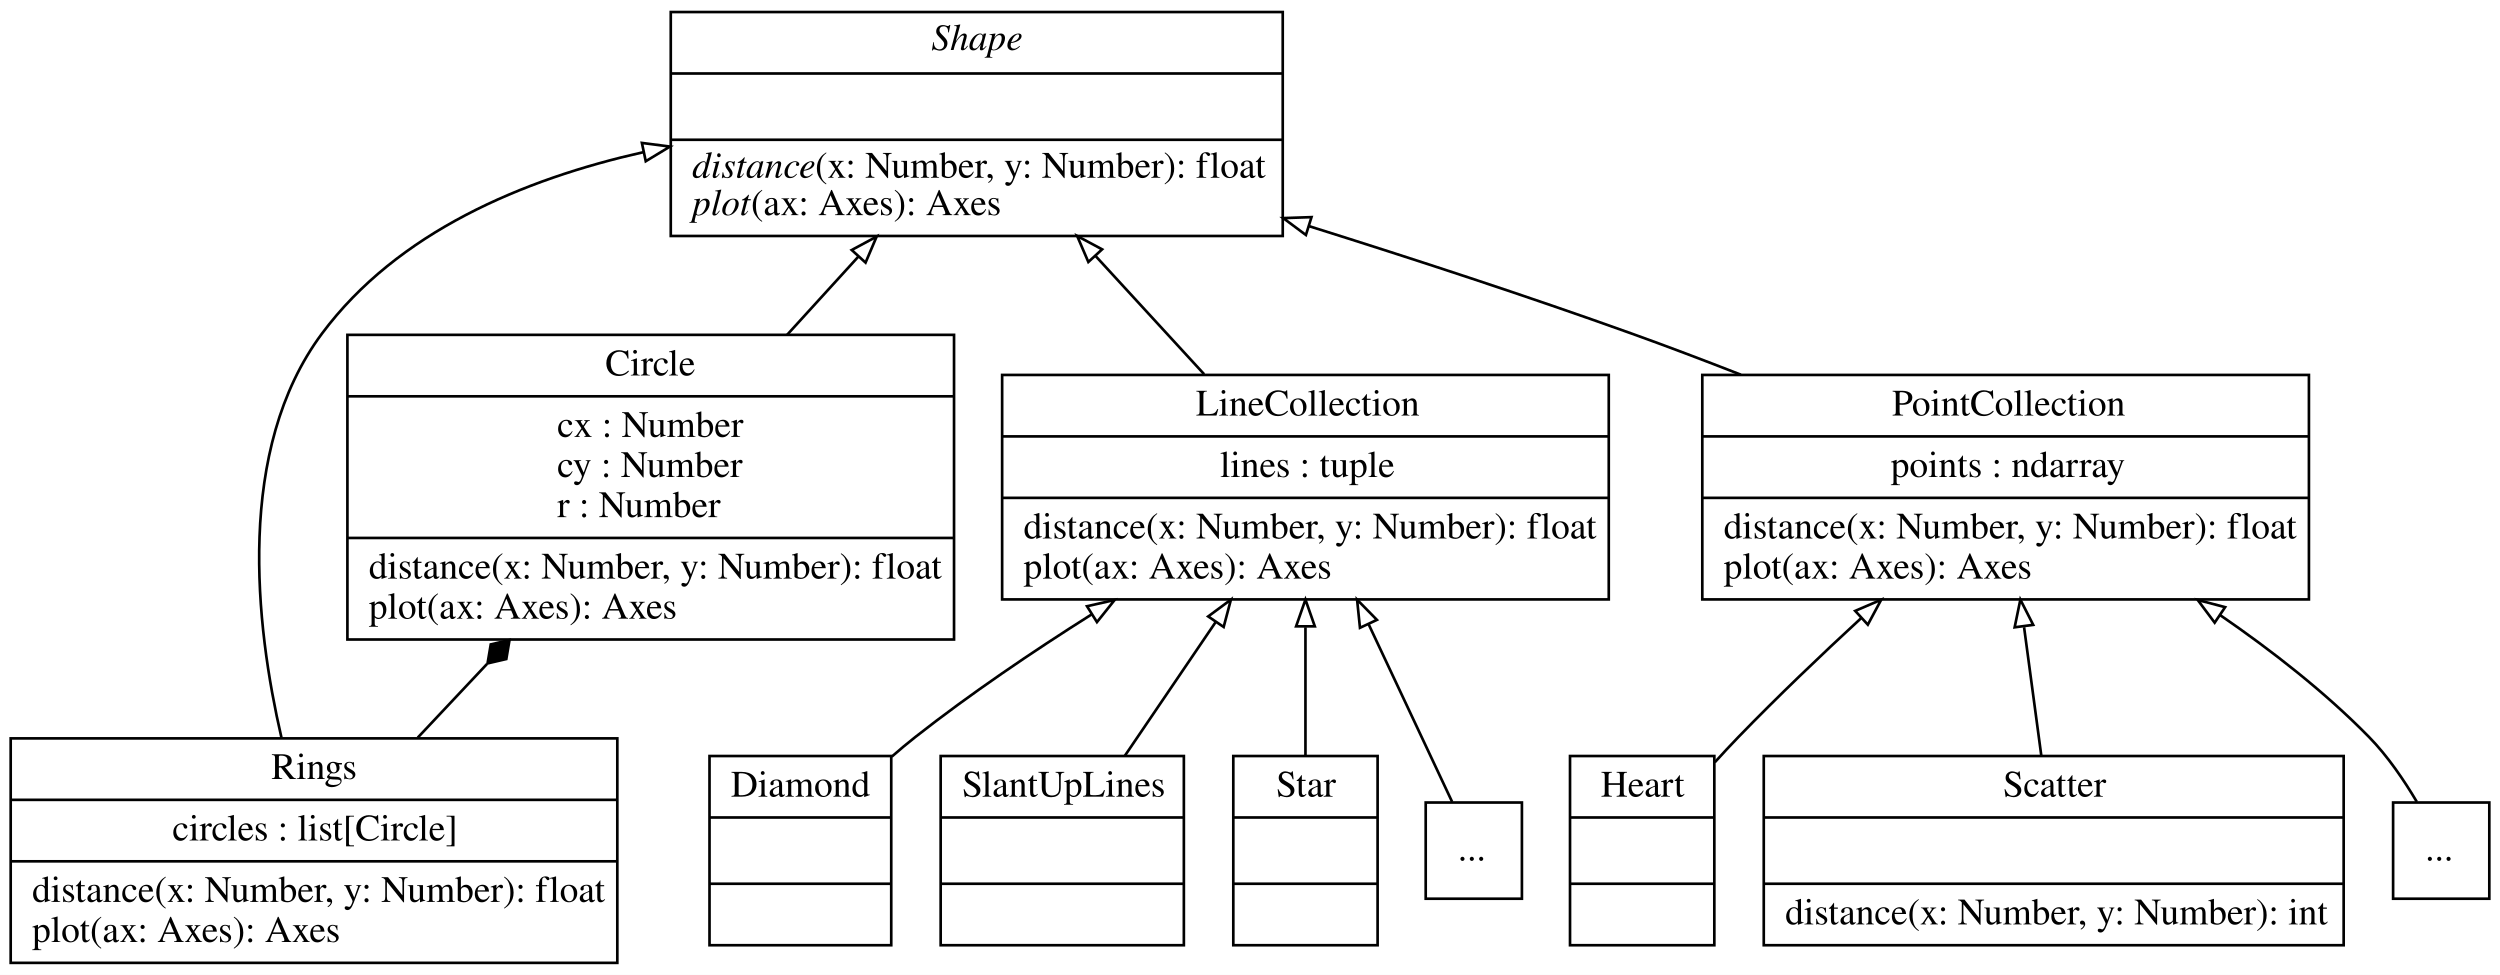
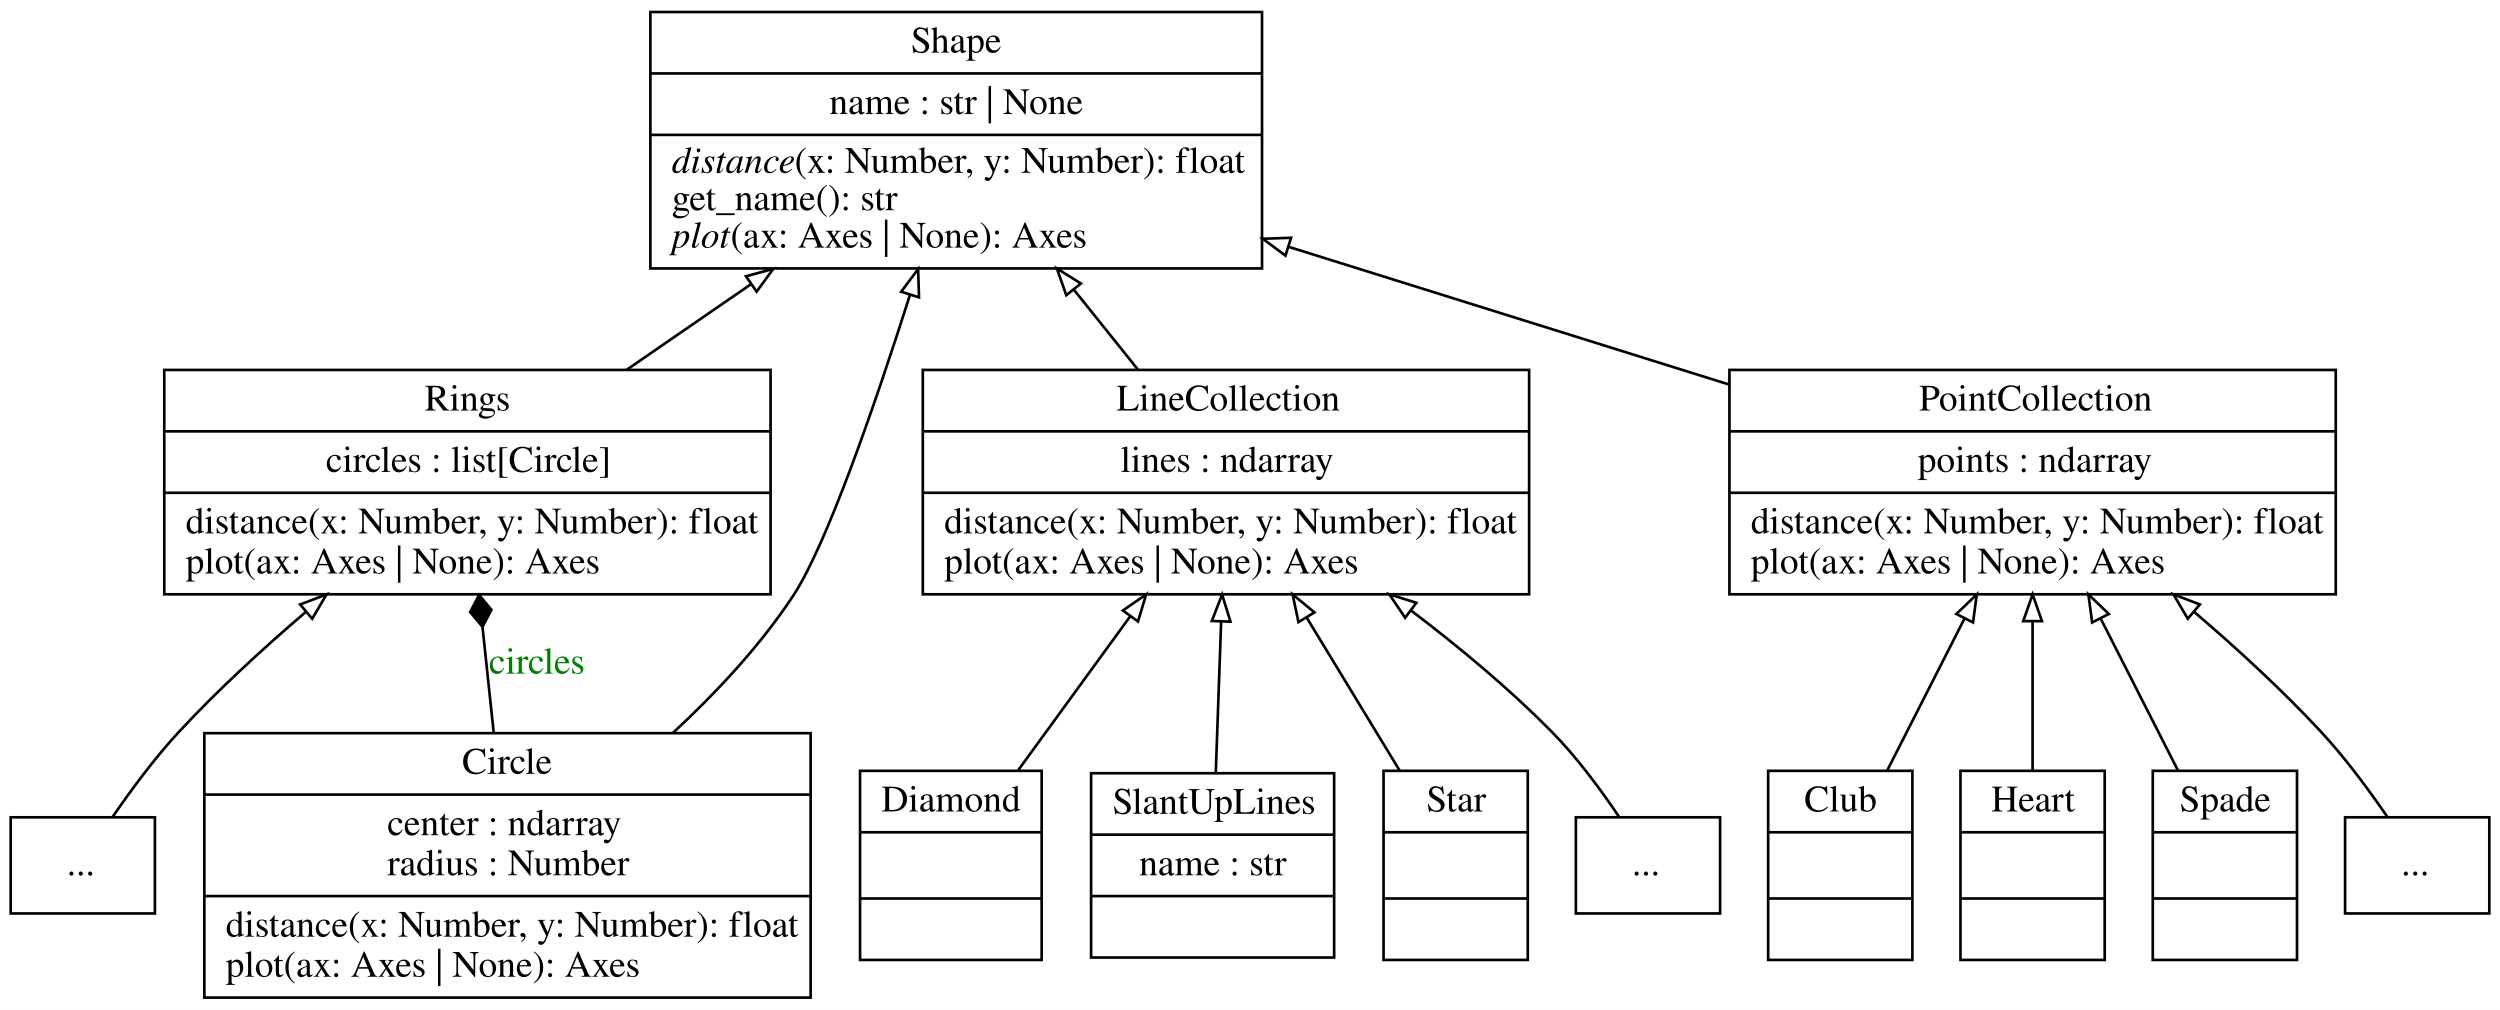
- <svg xmlns="http://www.w3.org/2000/svg" width="936pt" height="365pt" viewBox="0.00 0.00 935.50 364.80">
-   <g id="graph0" class="graph" transform="scale(1 1) rotate(0) translate(4 360.8)">
-     <polygon fill="white" stroke="transparent" points="-4,4 -4,-360.8 931.5,-360.8 931.5,4 -4,4" />
+ <svg xmlns="http://www.w3.org/2000/svg" width="936pt" height="378pt" viewBox="0.00 0.00 936.00 378.00">
+   <g id="graph0" class="graph" transform="scale(1 1) rotate(0) translate(4 374)">
+     <polygon fill="white" stroke="transparent" points="-4,4 -4,-374 932,-374 932,4 -4,4" />
    <g id="node1" class="node">
-       <polygon fill="none" stroke="black" points="247,-272.5 247,-356.3 476,-356.3 476,-272.5 247,-272.5" />
-       <text text-anchor="start" x="344.5" y="-342.1" font-family="Times,serif" font-style="italic" font-size="14.00">Shape</text>
-       <polyline fill="none" stroke="black" points="247,-333.3 476,-333.3 " />
-       <polyline fill="none" stroke="black" points="247,-308.5 476,-308.5 " />
-       <text text-anchor="start" x="255" y="-294.3" font-family="Times,serif" font-style="italic" font-size="14.00">distance</text>
-       <text text-anchor="start" x="301" y="-294.3" font-family="Times,serif" font-size="14.00">(x: Number, y: Number): float</text>
-       <text text-anchor="start" x="255" y="-280.3" font-family="Times,serif" font-style="italic" font-size="14.00">plot</text>
-       <text text-anchor="start" x="277" y="-280.3" font-family="Times,serif" font-size="14.00">(ax: Axes): Axes</text>
+       <polygon fill="none" stroke="black" points="0,-32 0,-68 54,-68 54,-32 0,-32" />
+       <text text-anchor="start" x="21" y="-46.3" font-family="Times,serif" font-size="14.00">...</text>
+     </g>
+     <g id="node8" class="node">
+       <polygon fill="none" stroke="black" points="57.5,-151.5 57.5,-235.5 284.5,-235.5 284.5,-151.5 57.5,-151.5" />
+       <text text-anchor="start" x="155" y="-220.3" font-family="Times,serif" font-size="14.00">Rings</text>
+       <polyline fill="none" stroke="black" points="57.5,-212.5 284.5,-212.5 " />
+       <text text-anchor="start" x="118" y="-197.3" font-family="Times,serif" font-size="14.00">circles : list[Circle]</text>
+       <polyline fill="none" stroke="black" points="57.5,-189.5 284.5,-189.5 " />
+       <text text-anchor="start" x="65.5" y="-174.3" font-family="Times,serif" font-size="14.00">distance(x: Number, y: Number): float</text>
+       <text text-anchor="start" x="65.5" y="-159.3" font-family="Times,serif" font-size="14.00">plot(ax: Axes | None): Axes</text>
+     </g>
+     <g id="edge14" class="edge">
+       <path fill="none" stroke="black" d="M38.11,-68.07C44.81,-77.85 53.81,-90.1 63,-100 77.43,-115.55 94.34,-131.08 110.45,-144.86" />
+       <polygon fill="none" stroke="black" points="108.38,-147.69 118.27,-151.47 112.89,-142.35 108.38,-147.69" />
    </g>
    <g id="node2" class="node">
-       <polygon fill="none" stroke="black" points="0,-0.5 0,-84.5 227,-84.5 227,-0.5 0,-0.5" />
-       <text text-anchor="start" x="97.5" y="-69.3" font-family="Times,serif" font-size="14.00">Rings</text>
-       <polyline fill="none" stroke="black" points="0,-61.5 227,-61.5 " />
-       <text text-anchor="start" x="60.5" y="-46.3" font-family="Times,serif" font-size="14.00">circles : list[Circle]</text>
-       <polyline fill="none" stroke="black" points="0,-38.5 227,-38.5 " />
-       <text text-anchor="start" x="8" y="-23.3" font-family="Times,serif" font-size="14.00">distance(x: Number, y: Number): float</text>
-       <text text-anchor="start" x="8" y="-8.3" font-family="Times,serif" font-size="14.00">plot(ax: Axes): Axes</text>
+       <polygon fill="none" stroke="black" points="72.5,-0.5 72.5,-99.5 299.5,-99.5 299.5,-0.5 72.5,-0.5" />
+       <text text-anchor="start" x="169" y="-84.3" font-family="Times,serif" font-size="14.00">Circle</text>
+       <polyline fill="none" stroke="black" points="72.5,-76.5 299.5,-76.5 " />
+       <text text-anchor="start" x="141" y="-61.3" font-family="Times,serif" font-size="14.00">center : ndarray</text>
+       <text text-anchor="start" x="141" y="-46.3" font-family="Times,serif" font-size="14.00">radius : Number</text>
+       <polyline fill="none" stroke="black" points="72.5,-38.5 299.5,-38.5 " />
+       <text text-anchor="start" x="80.5" y="-23.3" font-family="Times,serif" font-size="14.00">distance(x: Number, y: Number): float</text>
+       <text text-anchor="start" x="80.5" y="-8.3" font-family="Times,serif" font-size="14.00">plot(ax: Axes | None): Axes</text>
+     </g>
+     <g id="edge13" class="edge">
+       <path fill="none" stroke="black" d="M180.84,-99.7C179.49,-112.42 178.03,-126.2 176.66,-139.15" />
+       <polygon fill="black" stroke="black" points="176.64,-139.32 179.98,-145.7 175.37,-151.25 172.03,-144.86 176.64,-139.32" />
+       <text text-anchor="middle" x="197" y="-121.8" font-family="Times,serif" font-size="14.00" fill="green">circles</text>
+     </g>
+     <g id="node9" class="node">
+       <polygon fill="none" stroke="black" points="239.5,-273.5 239.5,-369.5 468.5,-369.5 468.5,-273.5 239.5,-273.5" />
+       <text text-anchor="start" x="337" y="-354.3" font-family="Times,serif" font-size="14.00">Shape</text>
+       <polyline fill="none" stroke="black" points="239.5,-346.5 468.5,-346.5 " />
+       <text text-anchor="start" x="306.5" y="-331.3" font-family="Times,serif" font-size="14.00">name : str | None</text>
+       <polyline fill="none" stroke="black" points="239.5,-323.5 468.5,-323.5 " />
+       <text text-anchor="start" x="247.5" y="-309.3" font-family="Times,serif" font-style="italic" font-size="14.00">distance</text>
+       <text text-anchor="start" x="293.5" y="-309.3" font-family="Times,serif" font-size="14.00">(x: Number, y: Number): float</text>
+       <text text-anchor="start" x="247.5" y="-295.3" font-family="Times,serif" font-size="14.00">get_name(): str</text>
+       <text text-anchor="start" x="247.5" y="-281.3" font-family="Times,serif" font-style="italic" font-size="14.00">plot</text>
+       <text text-anchor="start" x="269.5" y="-281.3" font-family="Times,serif" font-size="14.00">(ax: Axes | None): Axes</text>
+     </g>
+     <g id="edge3" class="edge">
+       <path fill="none" stroke="black" d="M247.86,-99.53C264.21,-114.66 280.69,-132.31 293,-151 305.5,-169.98 323.47,-222.05 336.67,-263.51" />
+       <polygon fill="none" stroke="black" points="333.4,-264.78 339.75,-273.26 340.07,-262.67 333.4,-264.78" />
+     </g>
+     <g id="node3" class="node">
+       <polygon fill="none" stroke="black" points="658,-14.6 658,-85.4 712,-85.4 712,-14.6 658,-14.6" />
+       <text text-anchor="start" x="671.5" y="-70.2" font-family="Times,serif" font-size="14.00">Club</text>
+       <polyline fill="none" stroke="black" points="658,-62.4 712,-62.4 " />
+       <polyline fill="none" stroke="black" points="658,-37.6 712,-37.6 " />
+       <text text-anchor="start" x="683" y="-22.4" font-family="Times,serif" font-size="14.00"> </text>
+     </g>
+     <g id="node7" class="node">
+       <polygon fill="none" stroke="black" points="643.5,-151.5 643.5,-235.5 870.5,-235.5 870.5,-151.5 643.5,-151.5" />
+       <text text-anchor="start" x="714.5" y="-220.3" font-family="Times,serif" font-size="14.00">PointCollection</text>
+       <polyline fill="none" stroke="black" points="643.5,-212.5 870.5,-212.5 " />
+       <text text-anchor="start" x="714" y="-197.3" font-family="Times,serif" font-size="14.00">points : ndarray</text>
+       <polyline fill="none" stroke="black" points="643.5,-189.5 870.5,-189.5 " />
+       <text text-anchor="start" x="651.5" y="-174.3" font-family="Times,serif" font-size="14.00">distance(x: Number, y: Number): float</text>
+       <text text-anchor="start" x="651.5" y="-159.3" font-family="Times,serif" font-size="14.00">plot(ax: Axes | None): Axes</text>
+     </g>
+     <g id="edge9" class="edge">
+       <path fill="none" stroke="black" d="M702.61,-85.61C711.31,-102.7 721.96,-123.63 731.52,-142.43" />
+       <polygon fill="none" stroke="black" points="728.46,-144.13 736.11,-151.45 734.7,-140.95 728.46,-144.13" />
+     </g>
+     <g id="node4" class="node">
+       <polygon fill="none" stroke="black" points="318,-14.6 318,-85.4 386,-85.4 386,-14.6 318,-14.6" />
+       <text text-anchor="start" x="326" y="-70.2" font-family="Times,serif" font-size="14.00">Diamond</text>
+       <polyline fill="none" stroke="black" points="318,-62.4 386,-62.4 " />
+       <polyline fill="none" stroke="black" points="318,-37.6 386,-37.6 " />
+       <text text-anchor="start" x="350" y="-22.4" font-family="Times,serif" font-size="14.00"> </text>
+     </g>
+     <g id="node6" class="node">
+       <polygon fill="none" stroke="black" points="341.5,-151.5 341.5,-235.5 568.5,-235.5 568.5,-151.5 341.5,-151.5" />
+       <text text-anchor="start" x="414" y="-220.3" font-family="Times,serif" font-size="14.00">LineCollection</text>
+       <polyline fill="none" stroke="black" points="341.5,-212.5 568.5,-212.5 " />
+       <text text-anchor="start" x="415.5" y="-197.3" font-family="Times,serif" font-size="14.00">lines : ndarray</text>
+       <polyline fill="none" stroke="black" points="341.5,-189.5 568.5,-189.5 " />
+       <text text-anchor="start" x="349.5" y="-174.3" font-family="Times,serif" font-size="14.00">distance(x: Number, y: Number): float</text>
+       <text text-anchor="start" x="349.5" y="-159.3" font-family="Times,serif" font-size="14.00">plot(ax: Axes | None): Axes</text>
+     </g>
+     <g id="edge5" class="edge">
+       <path fill="none" stroke="black" d="M377.2,-85.61C389.8,-102.93 405.28,-124.2 419.11,-143.19" />
+       <polygon fill="none" stroke="black" points="416.41,-145.43 425.12,-151.45 422.07,-141.31 416.41,-145.43" />
+     </g>
+     <g id="node5" class="node">
+       <polygon fill="none" stroke="black" points="730,-14.6 730,-85.4 784,-85.4 784,-14.6 730,-14.6" />
+       <text text-anchor="start" x="741.5" y="-70.2" font-family="Times,serif" font-size="14.00">Heart</text>
+       <polyline fill="none" stroke="black" points="730,-62.4 784,-62.4 " />
+       <polyline fill="none" stroke="black" points="730,-37.6 784,-37.6 " />
+       <text text-anchor="start" x="755" y="-22.4" font-family="Times,serif" font-size="14.00"> </text>
+     </g>
+     <g id="edge10" class="edge">
+       <path fill="none" stroke="black" d="M757,-85.61C757,-102.39 757,-122.87 757,-141.4" />
+       <polygon fill="none" stroke="black" points="753.5,-141.45 757,-151.45 760.5,-141.45 753.5,-141.45" />
    </g>
    <g id="edge1" class="edge">
-       <path fill="none" stroke="black" d="M101.33,-84.74C91.55,-127.02 84.16,-192.57 116.5,-236 144.74,-273.91 191.58,-293.7 236.79,-303.87" />
-       <polygon fill="none" stroke="black" points="236.2,-307.32 246.7,-305.96 237.64,-300.47 236.2,-307.32" />
-     </g>
-     <g id="node3" class="node">
-       <polygon fill="none" stroke="black" points="126,-121.5 126,-235.5 353,-235.5 353,-121.5 126,-121.5" />
-       <text text-anchor="start" x="222.5" y="-220.3" font-family="Times,serif" font-size="14.00">Circle</text>
-       <polyline fill="none" stroke="black" points="126,-212.5 353,-212.5 " />
-       <text text-anchor="start" x="204.5" y="-197.3" font-family="Times,serif" font-size="14.00">cx : Number</text>
-       <text text-anchor="start" x="204.5" y="-182.3" font-family="Times,serif" font-size="14.00">cy : Number</text>
-       <text text-anchor="start" x="204.5" y="-167.3" font-family="Times,serif" font-size="14.00">r : Number</text>
-       <polyline fill="none" stroke="black" points="126,-159.5 353,-159.5 " />
-       <text text-anchor="start" x="134" y="-144.3" font-family="Times,serif" font-size="14.00">distance(x: Number, y: Number): float</text>
-       <text text-anchor="start" x="134" y="-129.3" font-family="Times,serif" font-size="14.00">plot(ax: Axes): Axes</text>
+       <path fill="none" stroke="black" d="M421.93,-235.76C414.3,-245.27 406.07,-255.54 398.06,-265.53" />
+       <polygon fill="none" stroke="black" points="395.22,-263.48 391.7,-273.47 400.68,-267.86 395.22,-263.48" />
    </g>
    <g id="edge2" class="edge">
-       <path fill="none" stroke="black" d="M152.33,-84.8C160.55,-93.54 169.42,-102.97 178.24,-112.35" />
-       <polygon fill="black" stroke="black" points="178.44,-112.56 185.46,-114.19 186.66,-121.3 179.64,-119.67 178.44,-112.56" />
-     </g>
-     <g id="edge3" class="edge">
-       <path fill="none" stroke="black" d="M290.53,-235.51C299.39,-245.24 308.54,-255.28 317.21,-264.79" />
-       <polygon fill="none" stroke="black" points="314.71,-267.25 324.04,-272.28 319.89,-262.53 314.71,-267.25" />
-     </g>
-     <g id="node4" class="node">
-       <polygon fill="none" stroke="black" points="371,-136.5 371,-220.5 598,-220.5 598,-136.5 371,-136.5" />
-       <text text-anchor="start" x="443.5" y="-205.3" font-family="Times,serif" font-size="14.00">LineCollection</text>
-       <polyline fill="none" stroke="black" points="371,-197.5 598,-197.5 " />
-       <text text-anchor="start" x="452.5" y="-182.3" font-family="Times,serif" font-size="14.00">lines : tuple</text>
-       <polyline fill="none" stroke="black" points="371,-174.5 598,-174.5 " />
-       <text text-anchor="start" x="379" y="-159.3" font-family="Times,serif" font-size="14.00">distance(x: Number, y: Number): float</text>
-       <text text-anchor="start" x="379" y="-144.3" font-family="Times,serif" font-size="14.00">plot(ax: Axes): Axes</text>
+       <path fill="none" stroke="black" d="M643.4,-230.02C592.01,-246.08 531.14,-265.12 478.51,-281.57" />
+       <polygon fill="none" stroke="black" points="477.28,-278.29 468.78,-284.61 479.37,-284.97 477.28,-278.29" />
    </g>
    <g id="edge4" class="edge">
-       <path fill="none" stroke="black" d="M446.59,-220.77C433.73,-234.77 419.24,-250.54 405.92,-265.05" />
-       <polygon fill="none" stroke="black" points="403.26,-262.77 399.07,-272.5 408.41,-267.5 403.26,-262.77" />
+       <path fill="none" stroke="black" d="M230.67,-235.58C245.45,-245.76 261.5,-256.81 276.99,-267.48" />
+       <polygon fill="none" stroke="black" points="275.3,-270.56 285.52,-273.35 279.27,-264.8 275.3,-270.56" />
    </g>
-     <g id="node5" class="node">
-       <polygon fill="none" stroke="black" points="261.5,-7.1 261.5,-77.9 329.5,-77.9 329.5,-7.1 261.5,-7.1" />
-       <text text-anchor="start" x="269.5" y="-62.7" font-family="Times,serif" font-size="14.00">Diamond</text>
-       <polyline fill="none" stroke="black" points="261.5,-54.9 329.5,-54.9 " />
-       <polyline fill="none" stroke="black" points="261.5,-30.1 329.5,-30.1 " />
-       <text text-anchor="start" x="293.5" y="-14.9" font-family="Times,serif" font-size="14.00"> </text>
-     </g>
-     <g id="edge5" class="edge">
-       <path fill="none" stroke="black" d="M329.68,-77.65C332.6,-80.21 335.56,-82.69 338.5,-85 359.01,-101.13 382.44,-116.97 404.43,-130.86" />
-       <polygon fill="none" stroke="black" points="402.76,-133.95 413.1,-136.29 406.48,-128.01 402.76,-133.95" />
-     </g>
-     <g id="node6" class="node">
-       <polygon fill="none" stroke="black" points="348,-7.1 348,-77.9 439,-77.9 439,-7.1 348,-7.1" />
-       <text text-anchor="start" x="356" y="-62.7" font-family="Times,serif" font-size="14.00">SlantUpLines</text>
-       <polyline fill="none" stroke="black" points="348,-54.9 439,-54.9 " />
-       <polyline fill="none" stroke="black" points="348,-30.1 439,-30.1 " />
-       <text text-anchor="start" x="391.5" y="-14.9" font-family="Times,serif" font-size="14.00"> </text>
+     <g id="node10" class="node">
+       <polygon fill="none" stroke="black" points="404.5,-15.5 404.5,-84.5 495.5,-84.5 495.5,-15.5 404.5,-15.5" />
+       <text text-anchor="start" x="412.5" y="-69.3" font-family="Times,serif" font-size="14.00">SlantUpLines</text>
+       <polyline fill="none" stroke="black" points="404.5,-61.5 495.5,-61.5 " />
+       <text text-anchor="start" x="422.5" y="-46.3" font-family="Times,serif" font-size="14.00">name : str</text>
+       <polyline fill="none" stroke="black" points="404.5,-38.5 495.5,-38.5 " />
+       <text text-anchor="start" x="448" y="-23.3" font-family="Times,serif" font-size="14.00"> </text>
    </g>
    <g id="edge6" class="edge">
-       <path fill="none" stroke="black" d="M416.93,-78.01C427.25,-93.2 439.56,-111.32 450.83,-127.92" />
-       <polygon fill="none" stroke="black" points="448.1,-130.13 456.61,-136.43 453.89,-126.19 448.1,-130.13" />
+       <path fill="none" stroke="black" d="M451.18,-84.53C451.78,-101.43 452.52,-122.28 453.19,-141.14" />
+       <polygon fill="none" stroke="black" points="449.7,-141.5 453.55,-151.37 456.69,-141.26 449.7,-141.5" />
    </g>
-     <g id="node7" class="node">
-       <polygon fill="none" stroke="black" points="457.5,-7.1 457.5,-77.9 511.5,-77.9 511.5,-7.1 457.5,-7.1" />
-       <text text-anchor="start" x="473.5" y="-62.7" font-family="Times,serif" font-size="14.00">Star</text>
-       <polyline fill="none" stroke="black" points="457.5,-54.9 511.5,-54.9 " />
-       <polyline fill="none" stroke="black" points="457.5,-30.1 511.5,-30.1 " />
-       <text text-anchor="start" x="482.5" y="-14.9" font-family="Times,serif" font-size="14.00"> </text>
+     <g id="node11" class="node">
+       <polygon fill="none" stroke="black" points="802,-14.6 802,-85.4 856,-85.4 856,-14.6 802,-14.6" />
+       <text text-anchor="start" x="812" y="-70.2" font-family="Times,serif" font-size="14.00">Spade</text>
+       <polyline fill="none" stroke="black" points="802,-62.4 856,-62.4 " />
+       <polyline fill="none" stroke="black" points="802,-37.6 856,-37.6 " />
+       <text text-anchor="start" x="827" y="-22.4" font-family="Times,serif" font-size="14.00"> </text>
+     </g>
+     <g id="edge11" class="edge">
+       <path fill="none" stroke="black" d="M811.39,-85.61C802.69,-102.7 792.04,-123.63 782.48,-142.43" />
+       <polygon fill="none" stroke="black" points="779.3,-140.95 777.89,-151.45 785.54,-144.13 779.3,-140.95" />
+     </g>
+     <g id="node12" class="node">
+       <polygon fill="none" stroke="black" points="514,-14.6 514,-85.4 568,-85.4 568,-14.6 514,-14.6" />
+       <text text-anchor="start" x="530" y="-70.2" font-family="Times,serif" font-size="14.00">Star</text>
+       <polyline fill="none" stroke="black" points="514,-62.4 568,-62.4 " />
+       <polyline fill="none" stroke="black" points="514,-37.6 568,-37.6 " />
+       <text text-anchor="start" x="539" y="-22.4" font-family="Times,serif" font-size="14.00"> </text>
    </g>
    <g id="edge7" class="edge">
-       <path fill="none" stroke="black" d="M484.5,-78.01C484.5,-92.64 484.5,-110 484.5,-126.09" />
-       <polygon fill="none" stroke="black" points="481,-126.43 484.5,-136.43 488,-126.43 481,-126.43" />
+       <path fill="none" stroke="black" d="M519.96,-85.61C509.53,-102.78 496.74,-123.82 485.28,-142.68" />
+       <polygon fill="none" stroke="black" points="482.15,-141.09 479.95,-151.45 488.13,-144.73 482.15,-141.09" />
    </g>
-     <g id="node8" class="node">
-       <polygon fill="none" stroke="black" points="565.5,-60.5 529.5,-60.5 529.5,-24.5 565.5,-24.5 565.5,-60.5" />
-       <text text-anchor="start" x="541.5" y="-38.8" font-family="Times,serif" font-size="14.00">...</text>
+     <g id="node13" class="node">
+       <polygon fill="none" stroke="black" points="586,-32 586,-68 640,-68 640,-32 586,-32" />
+       <text text-anchor="start" x="607" y="-46.3" font-family="Times,serif" font-size="14.00">...</text>
    </g>
    <g id="edge8" class="edge">
-       <path fill="none" stroke="black" d="M539.39,-60.74C531.5,-77.53 519.12,-103.86 508.11,-127.27" />
-       <polygon fill="none" stroke="black" points="504.9,-125.88 503.82,-136.41 511.24,-128.85 504.9,-125.88" />
+       <path fill="none" stroke="black" d="M602.11,-68.28C595.48,-78.12 586.48,-90.37 577,-100 561.15,-116.09 542.38,-131.7 524.37,-145.36" />
+       <polygon fill="none" stroke="black" points="522.08,-142.7 516.16,-151.49 526.27,-148.31 522.08,-142.7" />
    </g>
-     <g id="node9" class="node">
-       <polygon fill="none" stroke="black" points="633,-136.5 633,-220.5 860,-220.5 860,-136.5 633,-136.5" />
-       <text text-anchor="start" x="704" y="-205.3" font-family="Times,serif" font-size="14.00">PointCollection</text>
-       <polyline fill="none" stroke="black" points="633,-197.5 860,-197.5 " />
-       <text text-anchor="start" x="703.5" y="-182.3" font-family="Times,serif" font-size="14.00">points : ndarray</text>
-       <polyline fill="none" stroke="black" points="633,-174.5 860,-174.5 " />
-       <text text-anchor="start" x="641" y="-159.3" font-family="Times,serif" font-size="14.00">distance(x: Number, y: Number): float</text>
-       <text text-anchor="start" x="641" y="-144.3" font-family="Times,serif" font-size="14.00">plot(ax: Axes): Axes</text>
-     </g>
-     <g id="edge9" class="edge">
-       <path fill="none" stroke="black" d="M647.44,-220.58C633.75,-225.94 619.82,-231.22 606.5,-236 567.6,-249.97 524.77,-263.96 485.95,-276.14" />
-       <polygon fill="none" stroke="black" points="484.67,-272.87 476.17,-279.19 486.76,-279.55 484.67,-272.87" />
-     </g>
-     <g id="node10" class="node">
-       <polygon fill="none" stroke="black" points="583.5,-7.1 583.5,-77.9 637.5,-77.9 637.5,-7.1 583.5,-7.1" />
-       <text text-anchor="start" x="595" y="-62.7" font-family="Times,serif" font-size="14.00">Heart</text>
-       <polyline fill="none" stroke="black" points="583.5,-54.9 637.5,-54.9 " />
-       <polyline fill="none" stroke="black" points="583.5,-30.1 637.5,-30.1 " />
-       <text text-anchor="start" x="608.5" y="-14.9" font-family="Times,serif" font-size="14.00"> </text>
-     </g>
-     <g id="edge10" class="edge">
-       <path fill="none" stroke="black" d="M637.67,-75.54C640.6,-78.78 643.58,-81.99 646.5,-85 660.99,-99.96 677.35,-115.58 692.58,-129.63" />
-       <polygon fill="none" stroke="black" points="690.21,-132.21 699.95,-136.39 694.94,-127.05 690.21,-132.21" />
-     </g>
-     <g id="node11" class="node">
-       <polygon fill="none" stroke="black" points="656,-7.1 656,-77.9 873,-77.9 873,-7.1 656,-7.1" />
-       <text text-anchor="start" x="745.5" y="-62.7" font-family="Times,serif" font-size="14.00">Scatter</text>
-       <polyline fill="none" stroke="black" points="656,-54.9 873,-54.9 " />
-       <polyline fill="none" stroke="black" points="656,-30.1 873,-30.1 " />
-       <text text-anchor="start" x="664" y="-14.9" font-family="Times,serif" font-size="14.00">distance(x: Number, y: Number): int</text>
-     </g>
-     <g id="edge11" class="edge">
-       <path fill="none" stroke="black" d="M759.86,-78.01C757.9,-92.64 755.57,-110 753.41,-126.09" />
-       <polygon fill="none" stroke="black" points="749.88,-126.06 752.02,-136.43 756.82,-126.99 749.88,-126.06" />
-     </g>
-     <g id="node12" class="node">
-       <polygon fill="none" stroke="black" points="927.5,-60.5 891.5,-60.5 891.5,-24.5 927.5,-24.5 927.5,-60.5" />
-       <text text-anchor="start" x="903.5" y="-38.8" font-family="Times,serif" font-size="14.00">...</text>
+     <g id="node14" class="node">
+       <polygon fill="none" stroke="black" points="874,-32 874,-68 928,-68 928,-32 874,-32" />
+       <text text-anchor="start" x="895" y="-46.3" font-family="Times,serif" font-size="14.00">...</text>
    </g>
    <g id="edge12" class="edge">
-       <path fill="none" stroke="black" d="M900.37,-60.77C895.68,-68.69 889.48,-77.88 882.5,-85 866.06,-101.78 846.15,-117.32 826.69,-130.69" />
-       <polygon fill="none" stroke="black" points="824.73,-127.8 818.39,-136.29 828.64,-133.6 824.73,-127.8" />
+       <path fill="none" stroke="black" d="M889.89,-68.07C883.19,-77.85 874.19,-90.1 865,-100 850.57,-115.55 833.66,-131.08 817.55,-144.86" />
+       <polygon fill="none" stroke="black" points="815.11,-142.35 809.73,-151.47 819.62,-147.69 815.11,-142.35" />
    </g>
  </g>
</svg>
